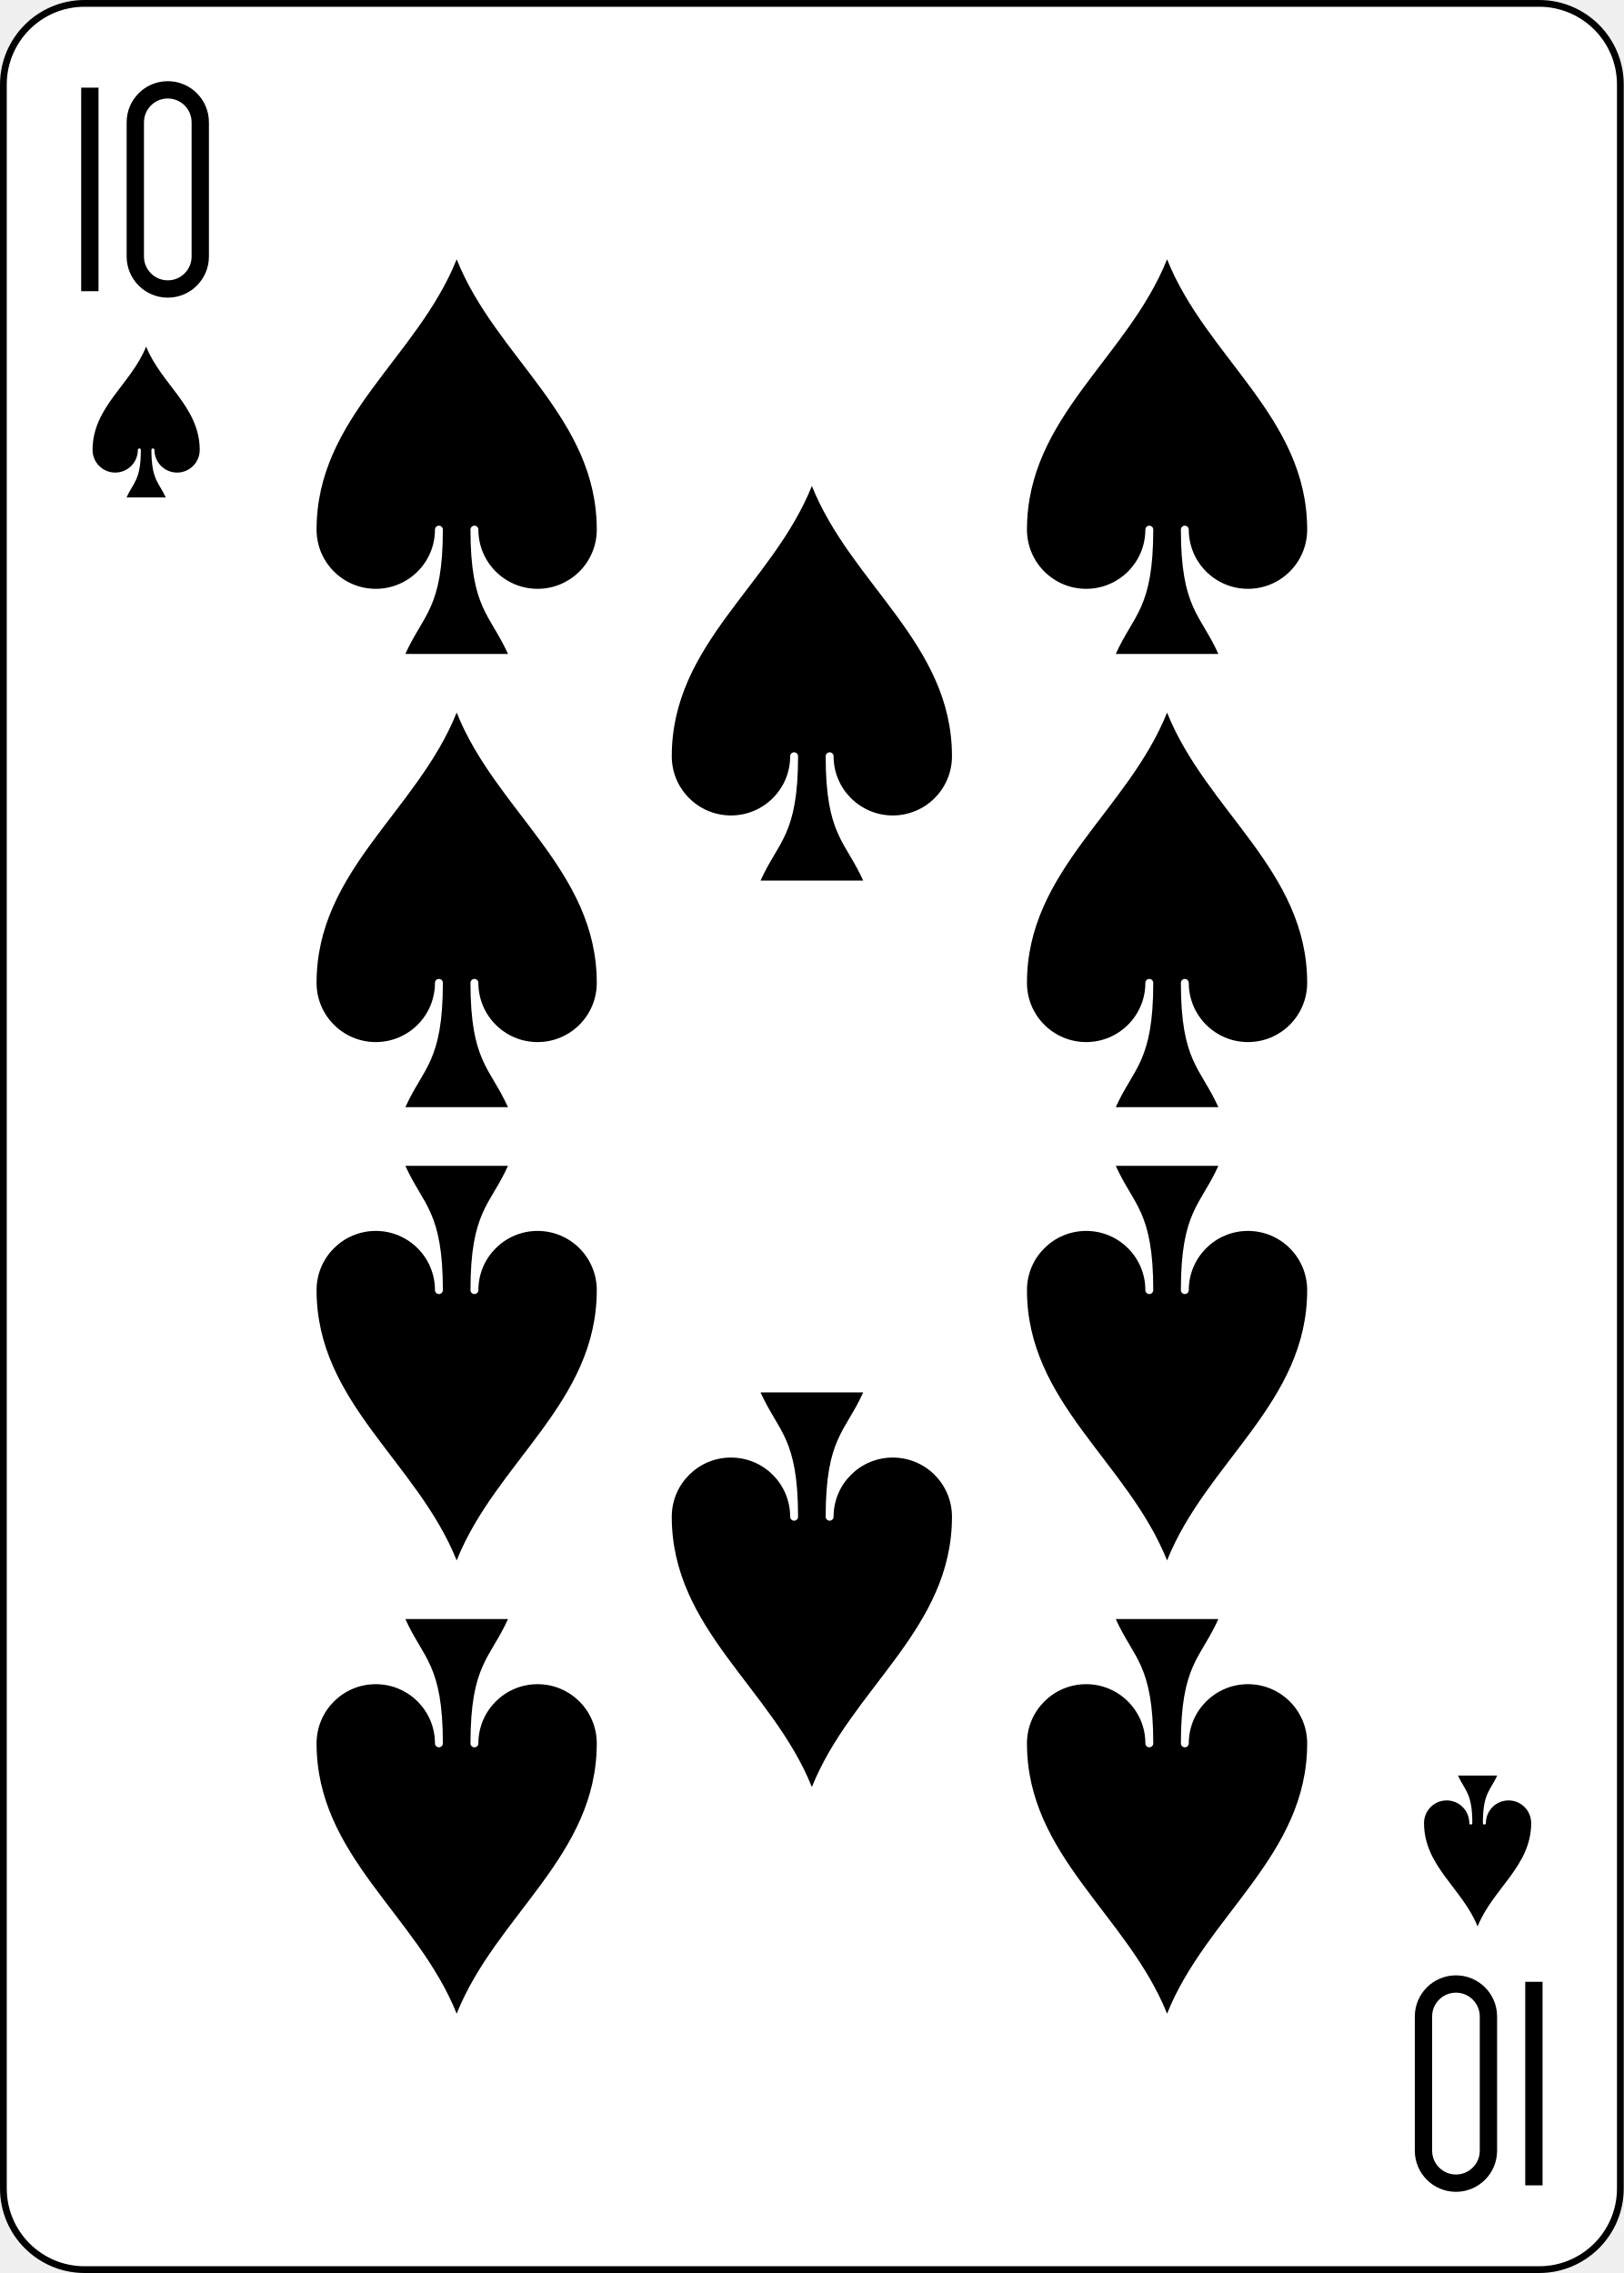
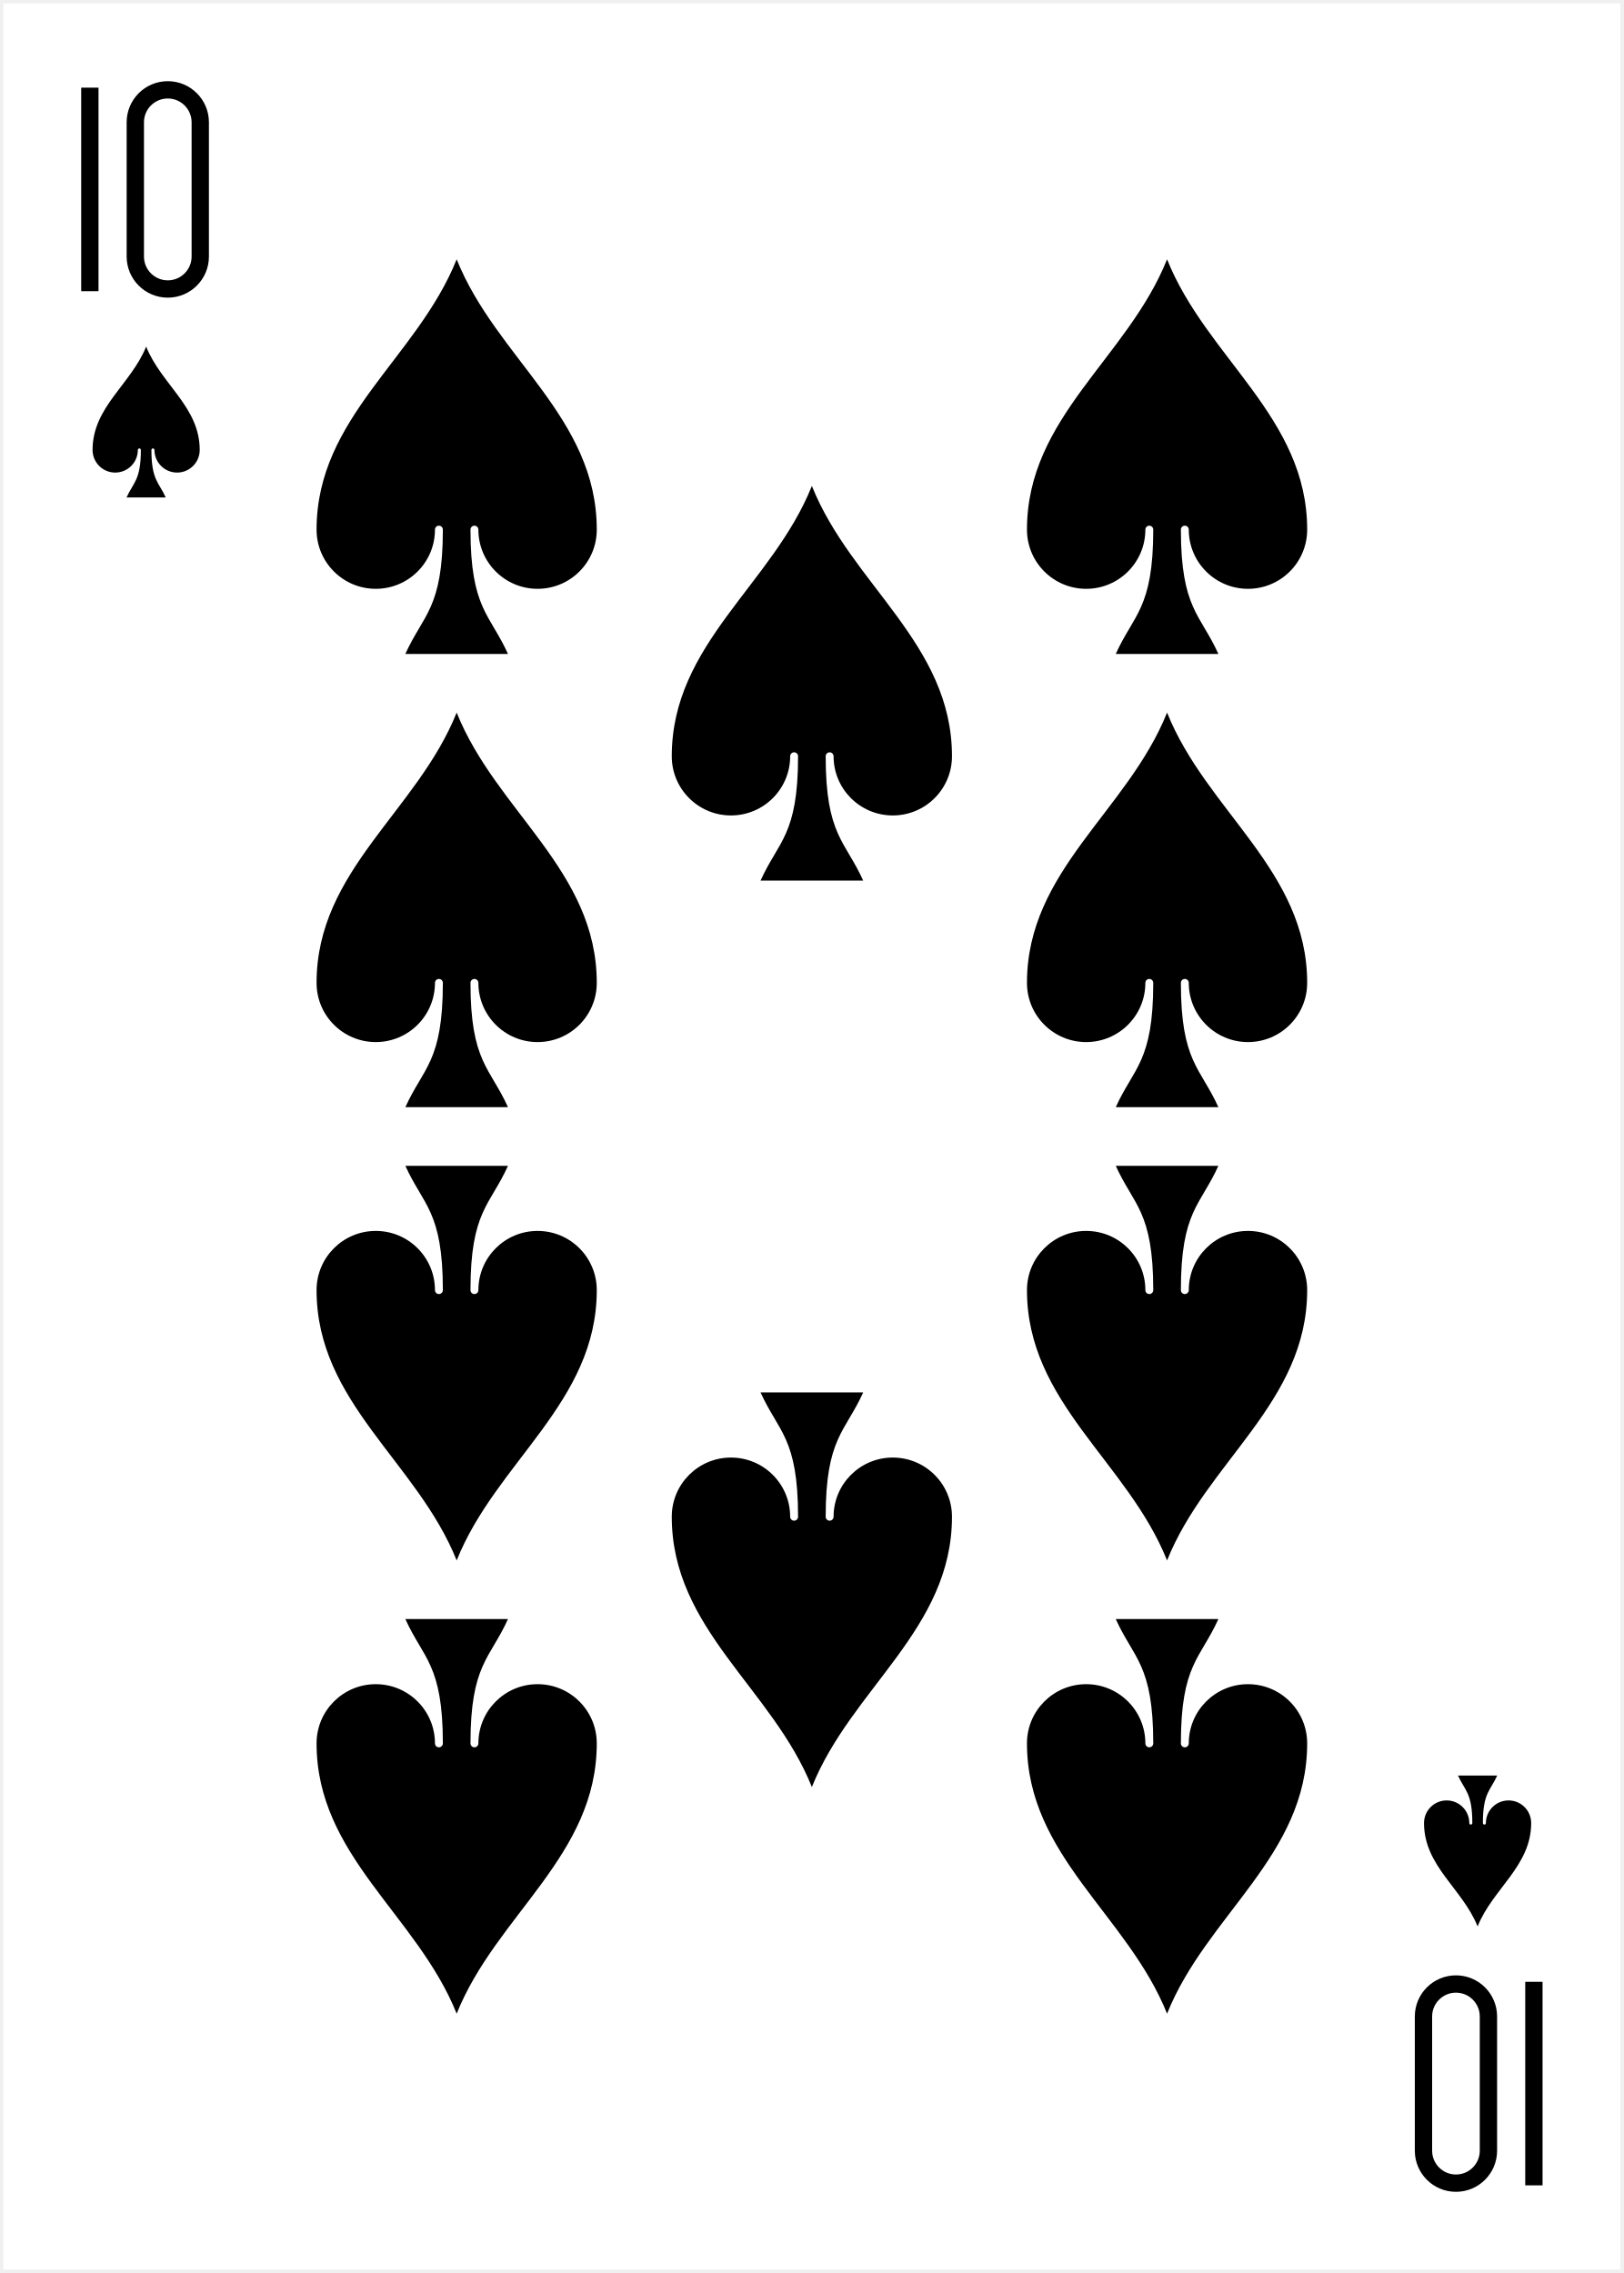
<svg xmlns="http://www.w3.org/2000/svg" xmlns:xlink="http://www.w3.org/1999/xlink" width="2.5in" height="3.5in" viewBox="-120 -168 240 336" preserveAspectRatio="none" class="card" face="TS">
  <symbol id="S" viewBox="-600 -600 1200 1200" preserveAspectRatio="xMinYMid">
    <path d="M0 -500C100 -250 355 -100 355 185A150 150 0 0 1 55 185A10 10 0 0 0 35 185C35 385 85 400 130 500L-130 500C-85 400 -35 385 -35 185A10 10 0 0 0 -55 185A150 150 0 0 1 -355 185C-355 -100 -100 -250 0 -500Z" fill="black" />
  </symbol>
  <symbol id="ST" viewBox="-500 -500 1000 1000" preserveAspectRatio="xMinYMid">
    <path d="M-260 430L-260 -430M-50 0L-50 -310A150 150 0 0 1 250 -310L250 310A150 150 0 0 1 -50 310Z" stroke="black" stroke-width="80" stroke-linecap="square" stroke-miterlimit="1.5" fill="none" />
  </symbol>
-   <rect width="239" height="335" x="-119.5" y="-167.5" rx="12" ry="12" fill="white" stroke="black" />
+   <rect width="239" height="335" x="-119.5" y="-167.5" fill="white" />
  <use xlink:href="#ST" height="32" width="32" x="-114.4" y="-156" />
  <use xlink:href="#S" height="26.769" width="26.769" x="-111.784" y="-119" />
  <use xlink:href="#S" height="70" width="70" x="-87.501" y="-135.501" />
  <use xlink:href="#S" height="70" width="70" x="17.501" y="-135.501" />
  <use xlink:href="#S" height="70" width="70" x="-87.501" y="-68.5" />
  <use xlink:href="#S" height="70" width="70" x="17.501" y="-68.5" />
  <use xlink:href="#S" height="70" width="70" x="-35" y="-102" />
  <g transform="rotate(180)">
    <use xlink:href="#ST" height="32" width="32" x="-114.4" y="-156" />
    <use xlink:href="#S" height="26.769" width="26.769" x="-111.784" y="-119" />
    <use xlink:href="#S" height="70" width="70" x="-87.501" y="-135.501" />
    <use xlink:href="#S" height="70" width="70" x="17.501" y="-135.501" />
    <use xlink:href="#S" height="70" width="70" x="-87.501" y="-68.5" />
    <use xlink:href="#S" height="70" width="70" x="17.501" y="-68.5" />
    <use xlink:href="#S" height="70" width="70" x="-35" y="-102" />
  </g>
</svg>
